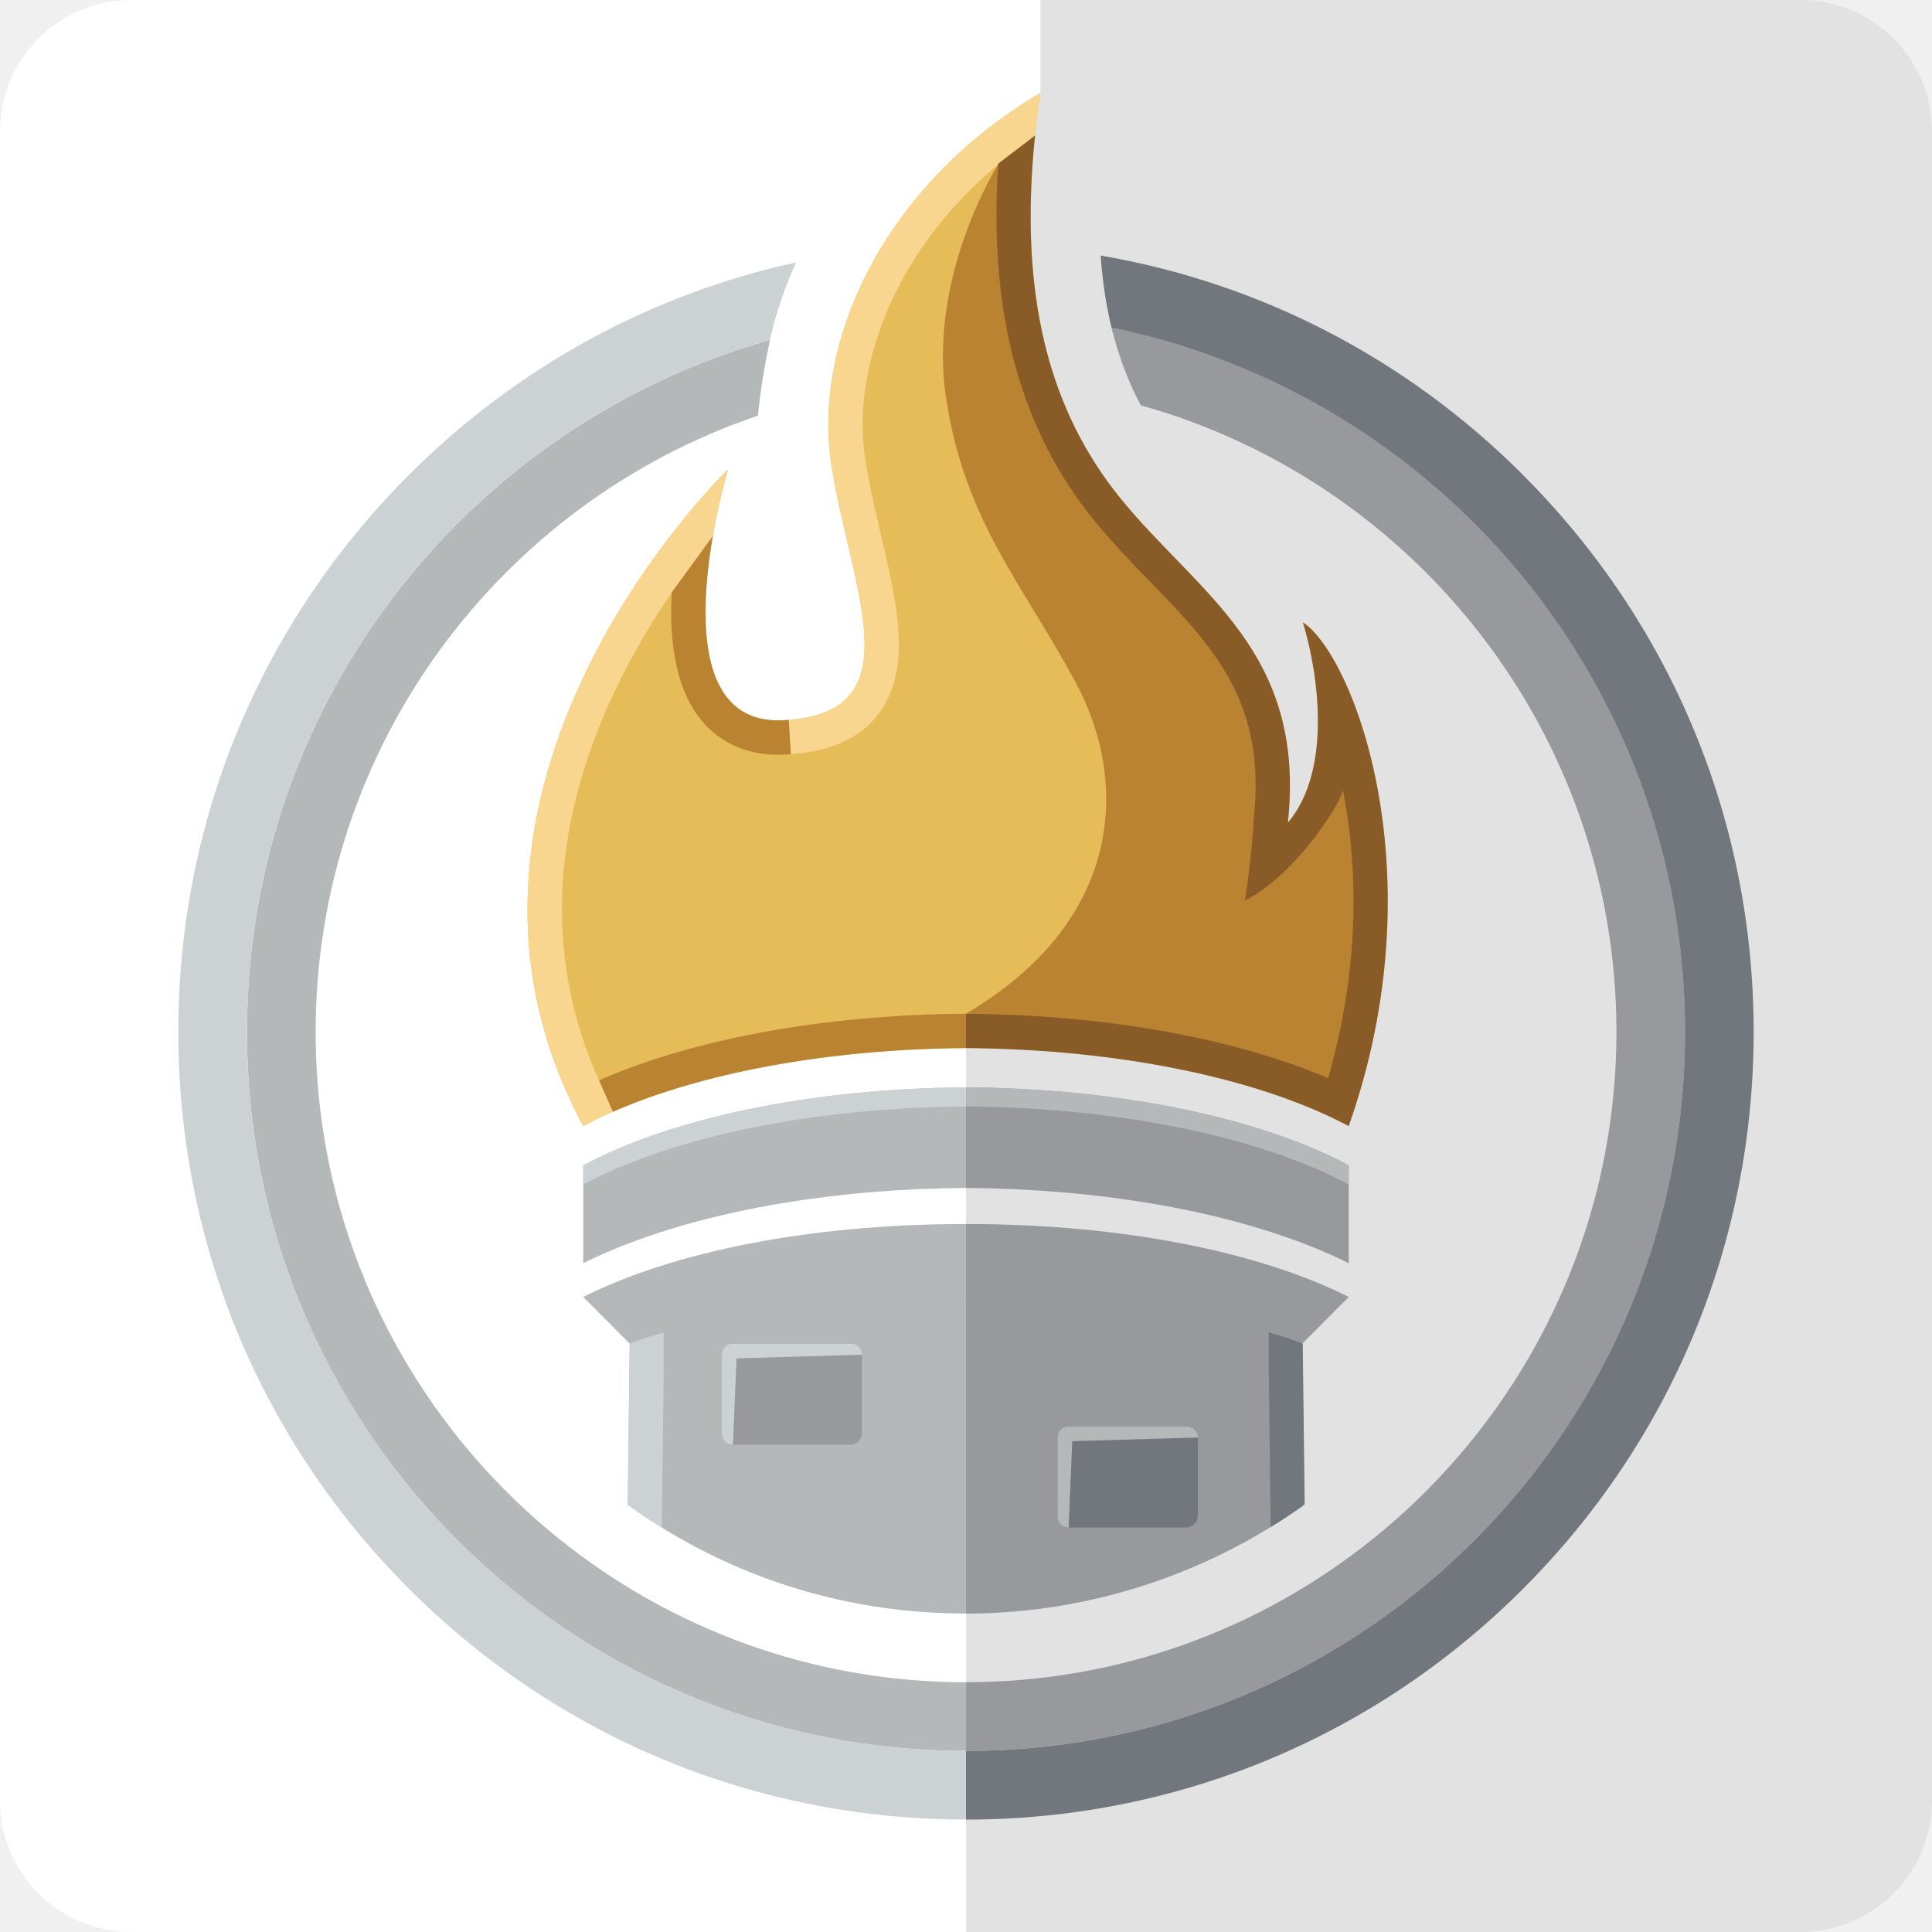
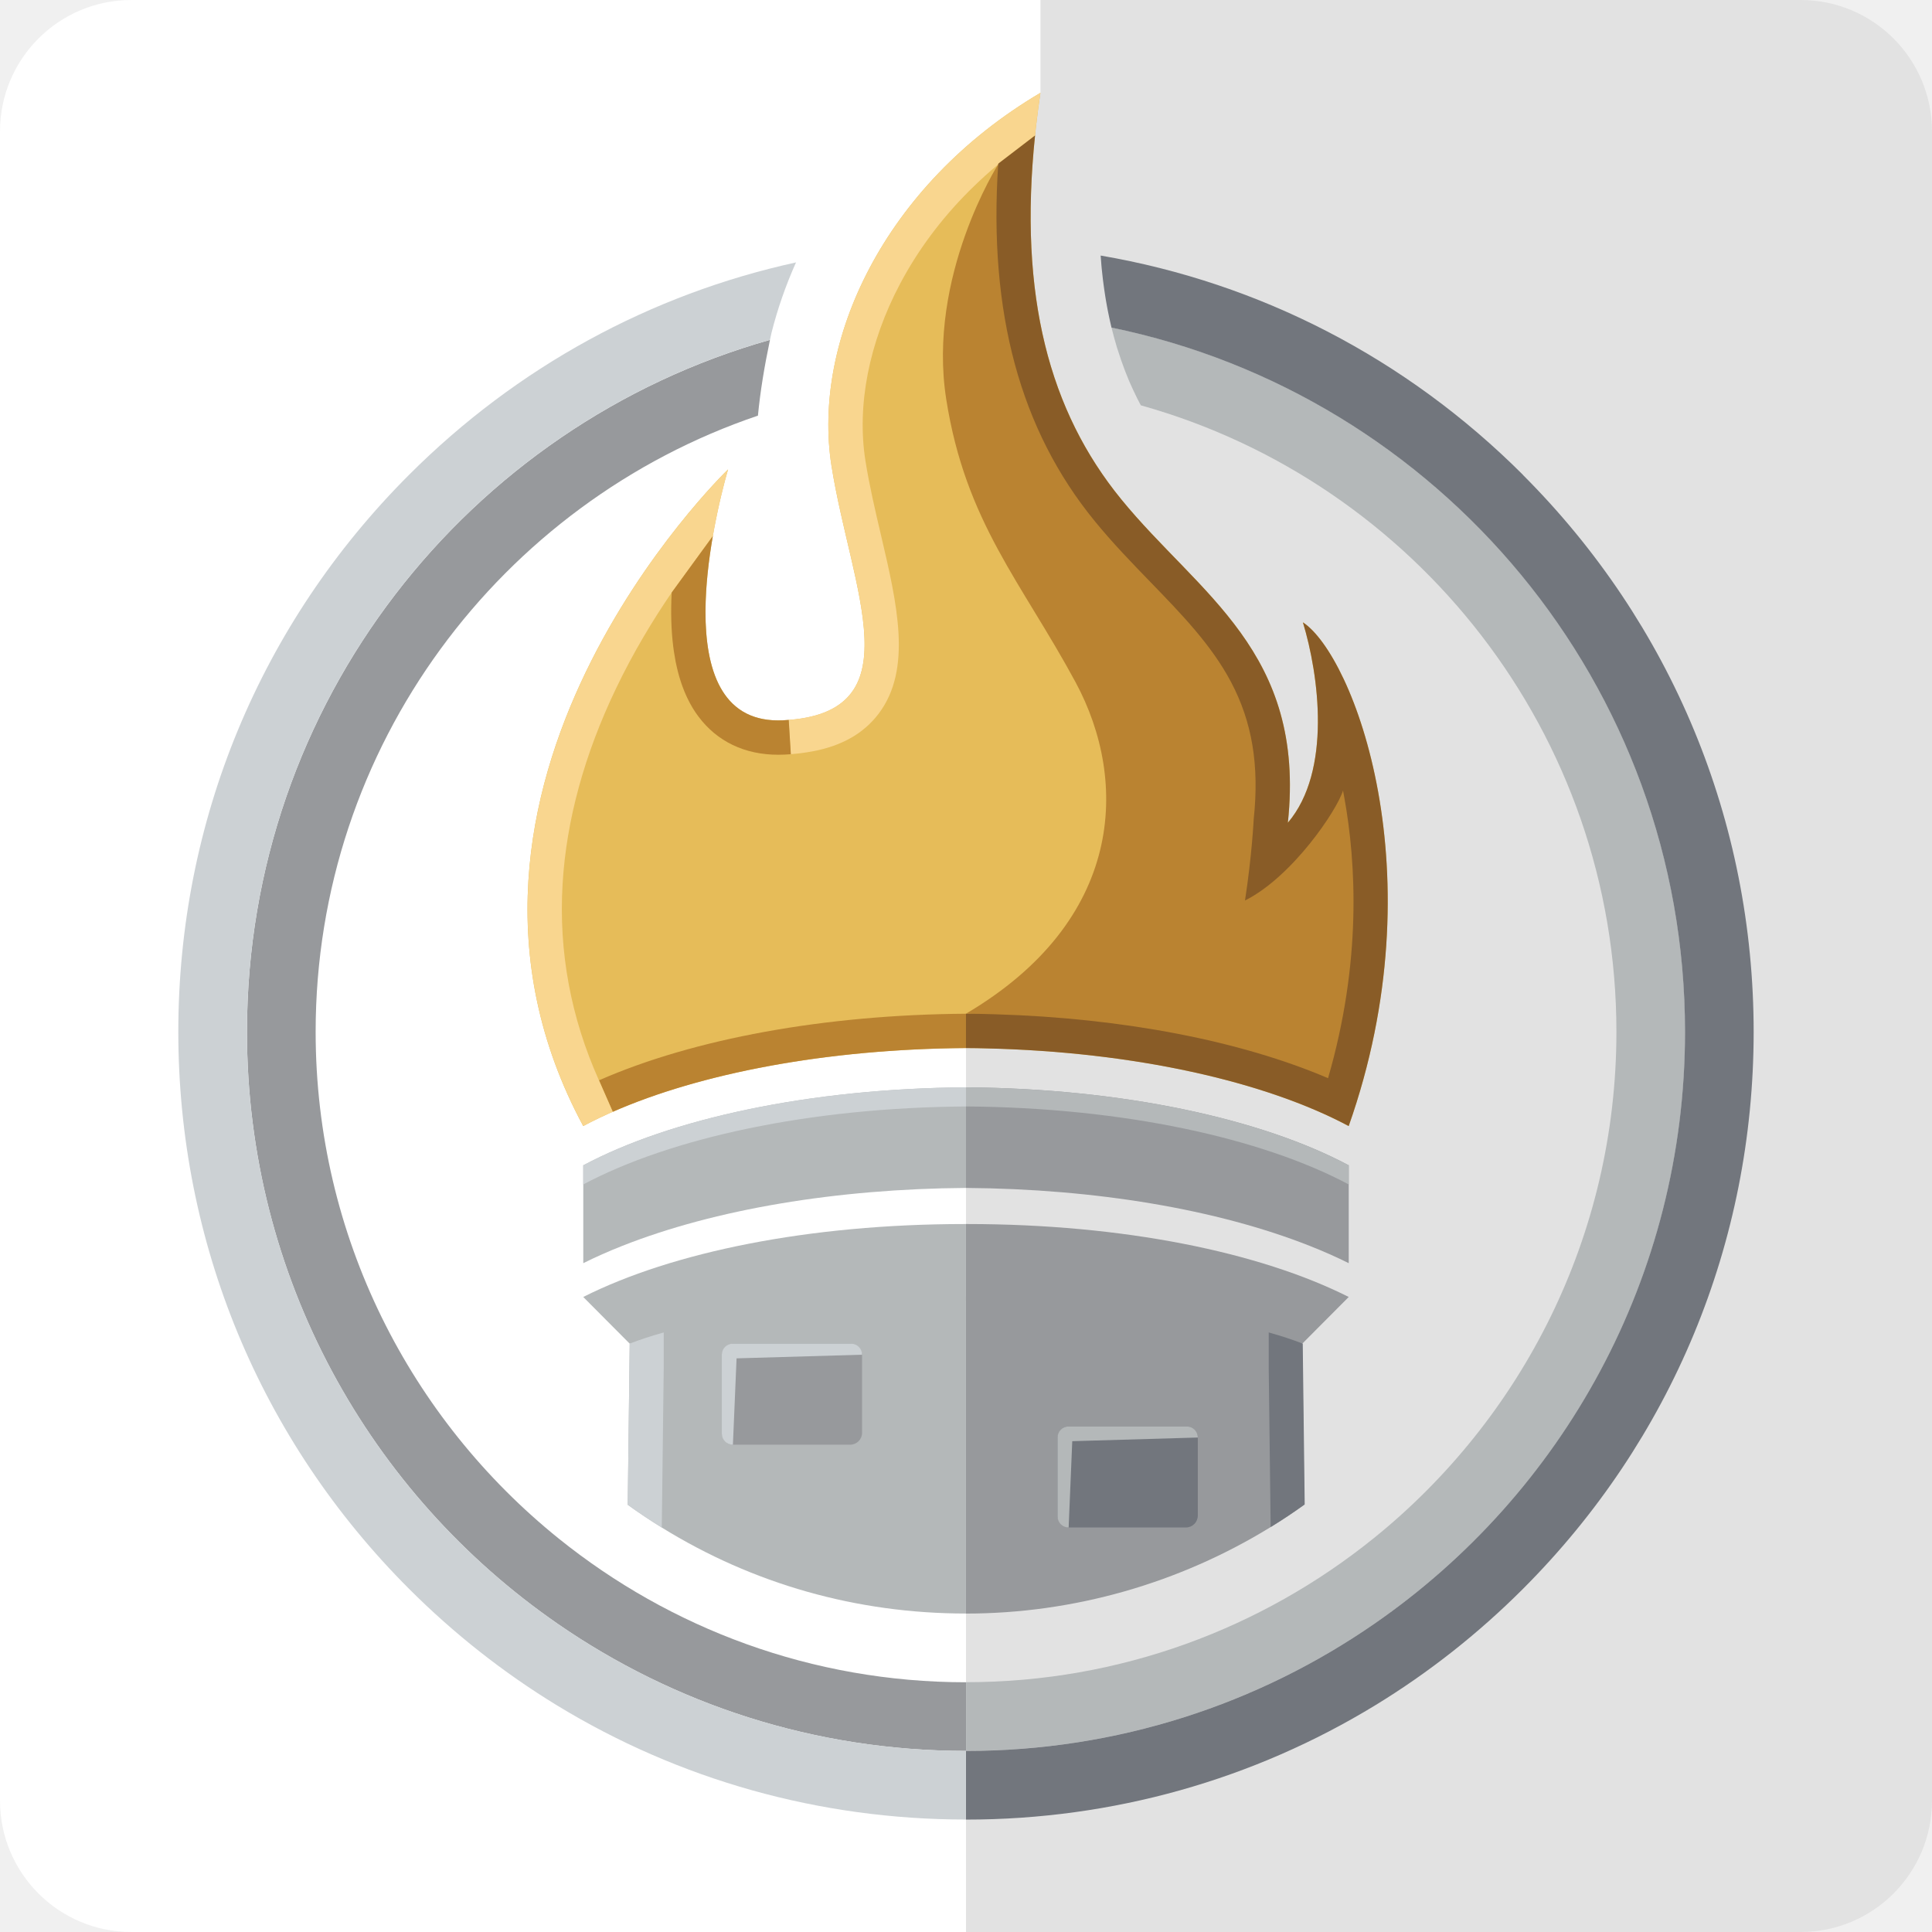
<svg xmlns="http://www.w3.org/2000/svg" id="Ebene_2" data-name="Ebene 2" width="610" height="610" viewBox="0 0 610 610">
  <g id="hintergrund">
    <path d="M41.48,610h263.52L347.95,0H41.48C18.57,0,0,18.57,0,41.48v527.04c0,22.91,18.57,41.48,41.48,41.48Z" fill="#fff" />
    <path d="M568.52,610h-263.52V72.41s23.51-43.1,23.51-43.1V0h240.01c22.91,0,41.48,18.57,41.48,41.48v527.04c0,22.91-18.57,41.48-41.48,41.48Z" fill="#e2e2e2" />
  </g>
  <g id="vI_Kopie_Kopie" data-name="vI Kopie Kopie">
    <g>
-       <path d="M350.93,103.42c.08.3.16.61.24.91l.1.39.08.28c.12.5.25.99.38,1.47.07.25.14.49.21.74l.15.51.12.43c.13.44.25.89.38,1.33.05.15.1.3.15.47l.2.61c.65,2.09,1.38,4.18,2.15,6.2l.22.57c.08.2.15.4.24.6.13.36.28.7.42,1.05l.18.43.18.46c.12.27.23.53.34.8.16.38.34.76.51,1.14l.13.28.11.25c.15.34.3.67.46,1,.21.44.41.88.63,1.3l.03.07c.2.42.4.83.61,1.26.23.43.46.88.68,1.31.12.24.25.48.38.7,86.51,24.17,150.15,103.69,150.15,197.8,0,64.53-29.92,122.2-76.6,159.87-35.24,28.43-80.04,45.48-128.74,45.48v21.68c47.96,0,92.43-14.86,129.07-40.24,59.19-40.97,97.96-109.35,97.96-186.79,0-109.64-77.73-201.13-181.09-222.37Z" fill="#97999c" />
+       <path d="M350.93,103.42c.08.3.16.61.24.91l.1.39.08.28c.12.5.25.99.38,1.47.07.25.14.49.21.74l.15.51.12.43c.13.44.25.89.38,1.33.05.15.1.3.15.47l.2.61c.65,2.09,1.38,4.18,2.15,6.2l.22.57c.08.2.15.4.24.6.13.36.28.7.42,1.05l.18.43.18.46c.12.27.23.53.34.8.16.38.34.76.51,1.14l.13.28.11.25c.15.34.3.67.46,1,.21.44.41.88.63,1.3l.03.07c.2.42.4.83.61,1.26.23.43.46.88.68,1.31.12.24.25.48.38.7,86.51,24.17,150.15,103.69,150.15,197.8,0,64.53-29.92,122.2-76.6,159.87-35.24,28.43-80.04,45.48-128.74,45.48v21.68c47.96,0,92.43-14.86,129.07-40.24,59.19-40.97,97.96-109.35,97.96-186.79,0-109.64-77.73-201.13-181.09-222.37Z" fill="#b4b8b9" />
      <path d="M480.86,149.93c-36.79-36.79-83.08-60.64-133.34-69.24,0,.12.01.23.02.35.04.63.1,1.25.15,1.86l.02.3.04.5c.03.33.05.66.09,1,.07.68.14,1.37.22,2.06l.03.24c.04.42.09.85.14,1.26.08.67.16,1.33.26,1.99.07.5.13.99.21,1.49.09.64.18,1.28.29,1.92.08.49.15.98.24,1.46.11.63.22,1.25.34,1.88.09.47.18.94.27,1.41.12.62.25,1.22.38,1.83.09.41.18.82.27,1.24l.03.14c.14.6.27,1.19.41,1.79v.02c103.36,21.24,181.09,112.72,181.09,222.37,0,77.44-38.77,145.82-97.96,186.79-36.64,25.38-81.11,40.24-129.07,40.24v21.68c46.37,0,90.8-12.61,129.38-36.19,16.69-10.2,32.29-22.46,46.48-36.65,46.97-46.98,72.84-109.43,72.84-175.86s-25.87-128.89-72.84-175.85Z" fill="#72767d" />
-       <path d="M176.39,485.76c-46.76-37.67-76.73-95.39-76.73-159.97,0-90.26,58.55-167.11,139.65-194.56.72-7.63,2.06-15.64,3.8-23.92-95.3,26.94-165.13,114.55-165.13,218.49,0,77.49,38.83,145.93,98.09,186.89,36.62,25.31,81.04,40.14,128.93,40.14v-21.68c-48.64,0-93.38-17.01-128.6-45.38Z" fill="#b4b8b9" />
+       <path d="M176.39,485.76c-46.76-37.67-76.73-95.39-76.73-159.97,0-90.26,58.55-167.11,139.65-194.56.72-7.63,2.06-15.64,3.8-23.92-95.3,26.94-165.13,114.55-165.13,218.49,0,77.49,38.83,145.93,98.09,186.89,36.62,25.31,81.04,40.14,128.93,40.14v-21.68c-48.64,0-93.38-17.01-128.6-45.38Z" fill="#97999c" />
      <path d="M176.07,512.67c-59.26-40.96-98.09-109.4-98.09-186.89,0-103.93,69.83-191.55,165.13-218.49.15-.74.31-1.47.48-2.21,1.89-7.48,4.47-14.93,7.74-22.23-45.94,10.06-88.14,33.02-122.19,67.08-46.98,46.97-72.84,109.43-72.84,175.85s25.86,128.89,72.84,175.86c14.22,14.22,29.86,26.51,46.61,36.74,38.55,23.53,82.94,36.11,129.24,36.11v-21.68c-47.89,0-92.31-14.83-128.93-40.14Z" fill="#ccd1d4" />
    </g>
    <g id="Ebene_4_Kopie_2_Kopie" data-name="Ebene 4 Kopie 2 Kopie">
      <path d="M411.79,475.1c-3.45,2.48-6.99,4.83-10.6,7.05-28.79,17.72-62.21,27.31-96.19,27.31v-100.2c29.99.03,70.12,4.3,95.59,11.49,3.9,1.09,7.47,2.27,10.59,3.49l.62,50.87Z" fill="#97999c" />
      <path d="M305,386.47v24.75s38.1,5.17,38.1,5.17c39.74.03,37.33,1.51,68.08,7.84l14.66-14.73c-28.1-14.16-71.22-23-120.29-23.03h-.55Z" fill="#97999c" />
      <path d="M304.99,409.25v100.2c-34.46,0-67.25-9.32-96.04-27.15-3.65-2.25-7.24-4.65-10.75-7.19l.62-50.88c3.17-1.25,6.77-2.43,10.74-3.53,25.46-7.15,65.49-11.41,95.43-11.45Z" fill="#b4b8b9" />
      <path d="M304.99,386.47v24.28l-38.1,5.64c-39.74.03-37.33,1.51-68.08,7.84l-14.66-14.73c28.1-14.16,71.22-23,120.29-23.03h.55Z" fill="#b4b8b9" />
      <g>
        <rect x="227.91" y="424.23" width="44.28" height="31.91" rx="3.76" ry="3.76" fill="#97999c" />
        <path d="M268.69,424.23h-37.28c-1.94,0-3.51,1.57-3.51,3.5v24.91c0,1.93,1.57,3.5,3.51,3.5v-.04l1.15-27.22,39.59-1.15h.04c0-1.93-1.56-3.5-3.5-3.5Z" fill="#ccd1d4" />
      </g>
      <g>
        <rect x="333.91" y="450.37" width="44.28" height="31.91" rx="3.76" ry="3.76" fill="#72767d" />
        <path d="M374.69,450.38h-37.28c-1.94,0-3.51,1.57-3.51,3.5v24.91c0,1.93,1.57,3.5,3.51,3.5v-.04l1.14-27.22,39.6-1.15h.04c0-1.93-1.57-3.5-3.5-3.5Z" fill="#b4b8b9" />
      </g>
      <path d="M411.94,474.99l-.62-50.76s-.08-.03-.11-.04c-3.14-1.22-6.71-2.4-10.63-3.49v11.27l.61,50.18c3.61-2.21,7.15-4.56,10.6-7.05.05-.03.11-.07.15-.11Z" fill="#72767d" />
      <path d="M198.82,424.23l-.62,50.88c3.51,2.54,7.1,4.93,10.75,7.19l.61-50.33v-11.27c-3.97,1.11-7.58,2.29-10.74,3.53Z" fill="#ccd1d4" />
      <g>
        <path d="M305,343.31v31.76c40.88.29,79.3,6.75,108.46,18.27,4.4,1.74,8.54,3.57,12.38,5.49v-30.9c-27.5-14.67-71.3-24.28-120.84-24.62Z" fill="#97999c" />
        <path d="M305,343.31v6.04c49.54.34,93.34,9.96,120.84,24.62v-6.04c-27.5-14.67-71.3-24.28-120.84-24.62Z" fill="#b4b8b9" />
        <path d="M305,343.31v31.76c-40.88.29-79.3,6.75-108.46,18.27-4.4,1.74-8.54,3.57-12.38,5.49v-30.9c27.5-14.67,71.3-24.28,120.84-24.62Z" fill="#b4b8b9" />
        <path d="M305,343.31v6.04c-49.54.34-93.34,9.96-120.84,24.62v-6.04c27.5-14.67,71.3-24.28,120.84-24.62Z" fill="#ccd1d4" />
      </g>
    </g>
    <g>
      <path d="M411.37,196.48c5.06,16.62,9.16,46.97-4.75,63.29,5.78-54.03-28.08-72.07-52.61-102.13-24.54-30.06-34.1-70.37-25.51-128.33-49.56,29.29-72.17,78.7-65.95,117.87,6.21,39.18,26.58,78.21-15.31,80.25-41.54,2.03-17.77-77.87-17.37-79.22-1.25,1.19-103.3,100.35-45.73,207.32,27.5-14.67,71.3-24.28,120.84-24.63,49.54.35,93.34,9.96,120.84,24.63,28.17-79.8,1.43-148.7-14.47-159.05Z" fill="#e6bc59" />
      <path d="M420.58,347.63c-13.59-4.81-81.32-22.44-95.69-24-7.82-.85-12.04-3.48-19.9-3.57,49.76-29.33,51.6-73.18,34.58-104.71-17.03-31.53-34.72-50.48-40.81-89.3s16.4-74.15,16.4-74.15c0,0,3.51,35.74,3.53,35.81,3.07,12.57,17.73,57.71,25.05,66,6.9,7.67,27.99,27.38,31.07,34.69,2.02,4.79,13.67,16.81,15.9,21.68,2.12-3.69,7.1,15.03,8.72,11.07.02-.05.04-.11.07-.17.59-1.5,3.41,47.89,3.49,47.63,0,0,25.77-28.42,25.77-28.42,0,0,3.36,37.63,3.37,38.06,1.26,36.69-11.56,69.37-11.56,69.37Z" fill="#ba8331" />
      <path d="M304.92,320.07c-44.53.31-85.94,7.9-115.8,21.03l4.36,9.94c27.57-12.11,67.25-19.82,111.52-20.13v-10.84h-.08Z" fill="#ba8331" />
      <path d="M184.15,355.53c2.93-1.56,6.04-3.07,9.32-4.5l-4.36-9.94c-8.89-19.79-12.75-40.61-11.48-62,1.19-20.11,6.88-40.9,16.9-61.78,5.46-11.39,11.63-21.58,17.55-30.23l12.99-17.83c.07-.37.13-.74.2-1.09.1-.59.21-1.17.31-1.73.33-1.71.66-3.35.99-4.89.05-.26.11-.51.16-.76.16-.76.33-1.49.49-2.19.11-.47.21-.92.31-1.37.26-1.11.51-2.14.75-3.06.09-.35.16-.67.25-.99.05-.22.11-.42.16-.62.05-.2.1-.39.15-.59.07-.26.13-.51.2-.75.03-.13.08-.27.11-.4.08-.29.15-.55.22-.78.03-.14.08-.27.11-.39.24-.85.38-1.34.41-1.44-1.25,1.19-103.3,100.35-45.73,207.32Z" fill="#f9d68f" />
      <path d="M262.56,147.18c.1.64.21,1.29.31,1.93.23,1.28.46,2.57.69,3.85.74,3.85,1.57,7.67,2.43,11.46.28,1.26.57,2.5.87,3.75.43,1.88.87,3.72,1.29,5.55.29,1.22.57,2.43.85,3.63.27,1.2.54,2.4.8,3.57,1.04,4.72,1.93,9.24,2.5,13.48.14,1.06.27,2.11.37,3.13.21,2.06.31,4.03.31,5.93,0,.42-.01.85-.02,1.27-.01.42-.02.83-.05,1.25-.01.31-.03.62-.07.92v.03c-.02.27-.04.54-.08.8-.03.28-.07.56-.1.83-.02.18-.05.37-.08.55-.04.25-.08.5-.13.74-.05.33-.11.63-.18.94-.04.25-.11.5-.16.75-.04.18-.1.37-.14.55-.14.52-.3,1.03-.48,1.53-.08.24-.16.48-.26.72,0,.02-.01.03-.02.04-.08.22-.16.43-.26.65-.01.02-.01.03-.02.05-.11.26-.23.52-.36.77-.15.33-.33.64-.5.94-.14.26-.3.52-.47.78-.05.11-.12.21-.2.3-.15.24-.31.47-.48.69-.21.28-.43.56-.66.83-.14.17-.29.35-.46.52t-.02.02c-.12.15-.26.29-.4.43-.03.03-.07.08-.11.1-.3.33-.63.63-.98.91-.05.04-.11.1-.16.14-.2.17-.39.34-.6.48l-.02.02c-.22.17-.44.34-.67.49-.24.18-.49.35-.74.5-.27.17-.56.35-.86.51-.2.12-.39.23-.6.33-.1.05-.2.11-.3.15-.23.13-.46.24-.68.34-.01,0-.01.01-.02.01-.25.13-.5.24-.76.35-.28.12-.59.24-.88.35-.28.12-.59.23-.89.33-.17.05-.36.12-.53.17-.17.07-.36.12-.54.17-.37.11-.74.22-1.12.31-2.33.62-4.96,1.05-7.93,1.27l.67,10.83c2.34-.17,4.55-.46,6.63-.85.05-.01.11-.02.16-.03.02,0,.04-.01.07-.01.51-.1,1.02-.2,1.52-.31.44-.1.88-.21,1.3-.3.05-.02.11-.03.16-.04.16-.04.34-.09.5-.13.07-.02.13-.03.2-.05.36-.1.72-.21,1.06-.31.16-.04.33-.1.48-.14.27-.09.54-.17.81-.27.16-.05.33-.11.49-.16.02-.01.04-.01.07-.02.31-.11.62-.22.92-.35.02,0,.04-.01.07-.02.17-.07.35-.13.52-.21.38-.15.76-.31,1.13-.48.22-.1.43-.2.64-.29.4-.18.79-.38,1.17-.57.15-.08.31-.16.47-.25.16-.09.31-.17.47-.26.55-.3,1.08-.62,1.59-.95.05-.03.11-.08.16-.11.28-.18.55-.36.82-.55.05-.03.1-.07.14-.1h.01c.16-.13.33-.25.49-.37.17-.13.34-.25.5-.38.09-.07.17-.13.25-.2.03-.02.07-.04.09-.08.23-.17.46-.36.66-.54.02-.02.04-.03.07-.05.13-.11.26-.22.38-.34.02-.01.04-.03.07-.05.05-.04.11-.1.16-.15.23-.2.46-.41.67-.63.35-.34.69-.68,1.02-1.04.24-.26.48-.52.7-.79.11-.12.21-.24.3-.35.04-.05.09-.1.12-.15.26-.31.52-.64.76-.96,10.6-14.06,5.79-34.58.7-56.31-1.81-7.7-3.67-15.66-4.91-23.48-2.77-17.47,1.11-37.31,10.93-55.87,5.6-10.59,12.92-20.41,21.68-29.2.4-.41.8-.81,1.21-1.19,2.56-2.51,5.22-4.93,8.01-7.25l.22-.38,11.49-8.8c.11-1.09.23-2.2.36-3.31.13-1.11.27-2.22.41-3.35.14-1.13.28-2.25.44-3.39.15-1.14.31-2.28.49-3.43-49.56,29.29-72.17,78.7-65.95,117.87Z" fill="#f9d68f" />
      <path d="M247.25,227.43c-.52.02-1.03.03-1.53.03-18.12,0-23.01-16.47-22.97-34.38.02-8.11,1.05-16.51,2.32-23.83l-12.99,17.83c-.33,6.22-.16,11.9.48,17.03.08.57.15,1.14.23,1.69.16,1.05.34,2.08.53,3.09.02.13.05.26.08.39.09.41.17.82.27,1.24.04.18.09.38.13.56.17.76.37,1.5.57,2.21.04.15.09.3.13.46.11.39.23.78.36,1.16.05.18.11.36.17.53.1.33.22.65.33.96.23.63.46,1.25.7,1.84.16.41.34.82.53,1.22.1.24.2.47.31.69.14.33.29.64.47.95.31.65.65,1.27,1.01,1.88.13.25.27.48.42.72.11.17.22.35.34.52.14.25.3.5.48.75.28.42.57.82.87,1.22,5.9,7.92,14.62,12.11,25.24,12.11.67,0,1.37-.02,2.06-.05.65-.03,1.28-.07,1.91-.12l-.67-10.83c-.57.05-1.16.09-1.77.12Z" fill="#ba8331" />
      <path d="M411.37,196.48c5.06,16.62,9.16,46.97-4.75,63.29,5.78-54.03-28.08-72.07-52.61-102.13-22.59-27.67-32.49-64.04-27.21-114.86l-11.49,8.8-.22.38s.04-.03.07-.05c-3.08,46.82,6.96,83.81,30.45,112.58,5.68,6.96,11.74,13.21,17.6,19.26,9.89,10.2,19.22,19.83,25.4,31.45,6.74,12.67,9.04,26.47,7.23,43.42,0,0-.55,11.45-2.75,25.7,14.97-7.51,29.06-28.53,30.95-34.72.14.76.28,1.52.42,2.29,3.71,20.51,5.52,51.78-5.15,88.53-27.6-11.8-64.69-18.97-104.87-20.17-3.1-.11-6.23-.16-9.37-.18h-.08v10.84c2.18.01,4.35.04,6.5.11,46.86,1.09,88.05,10.5,114.34,24.52,28.17-79.8,1.43-148.7-14.47-159.05Z" fill="#895c27" />
    </g>
  </g>
</svg>
